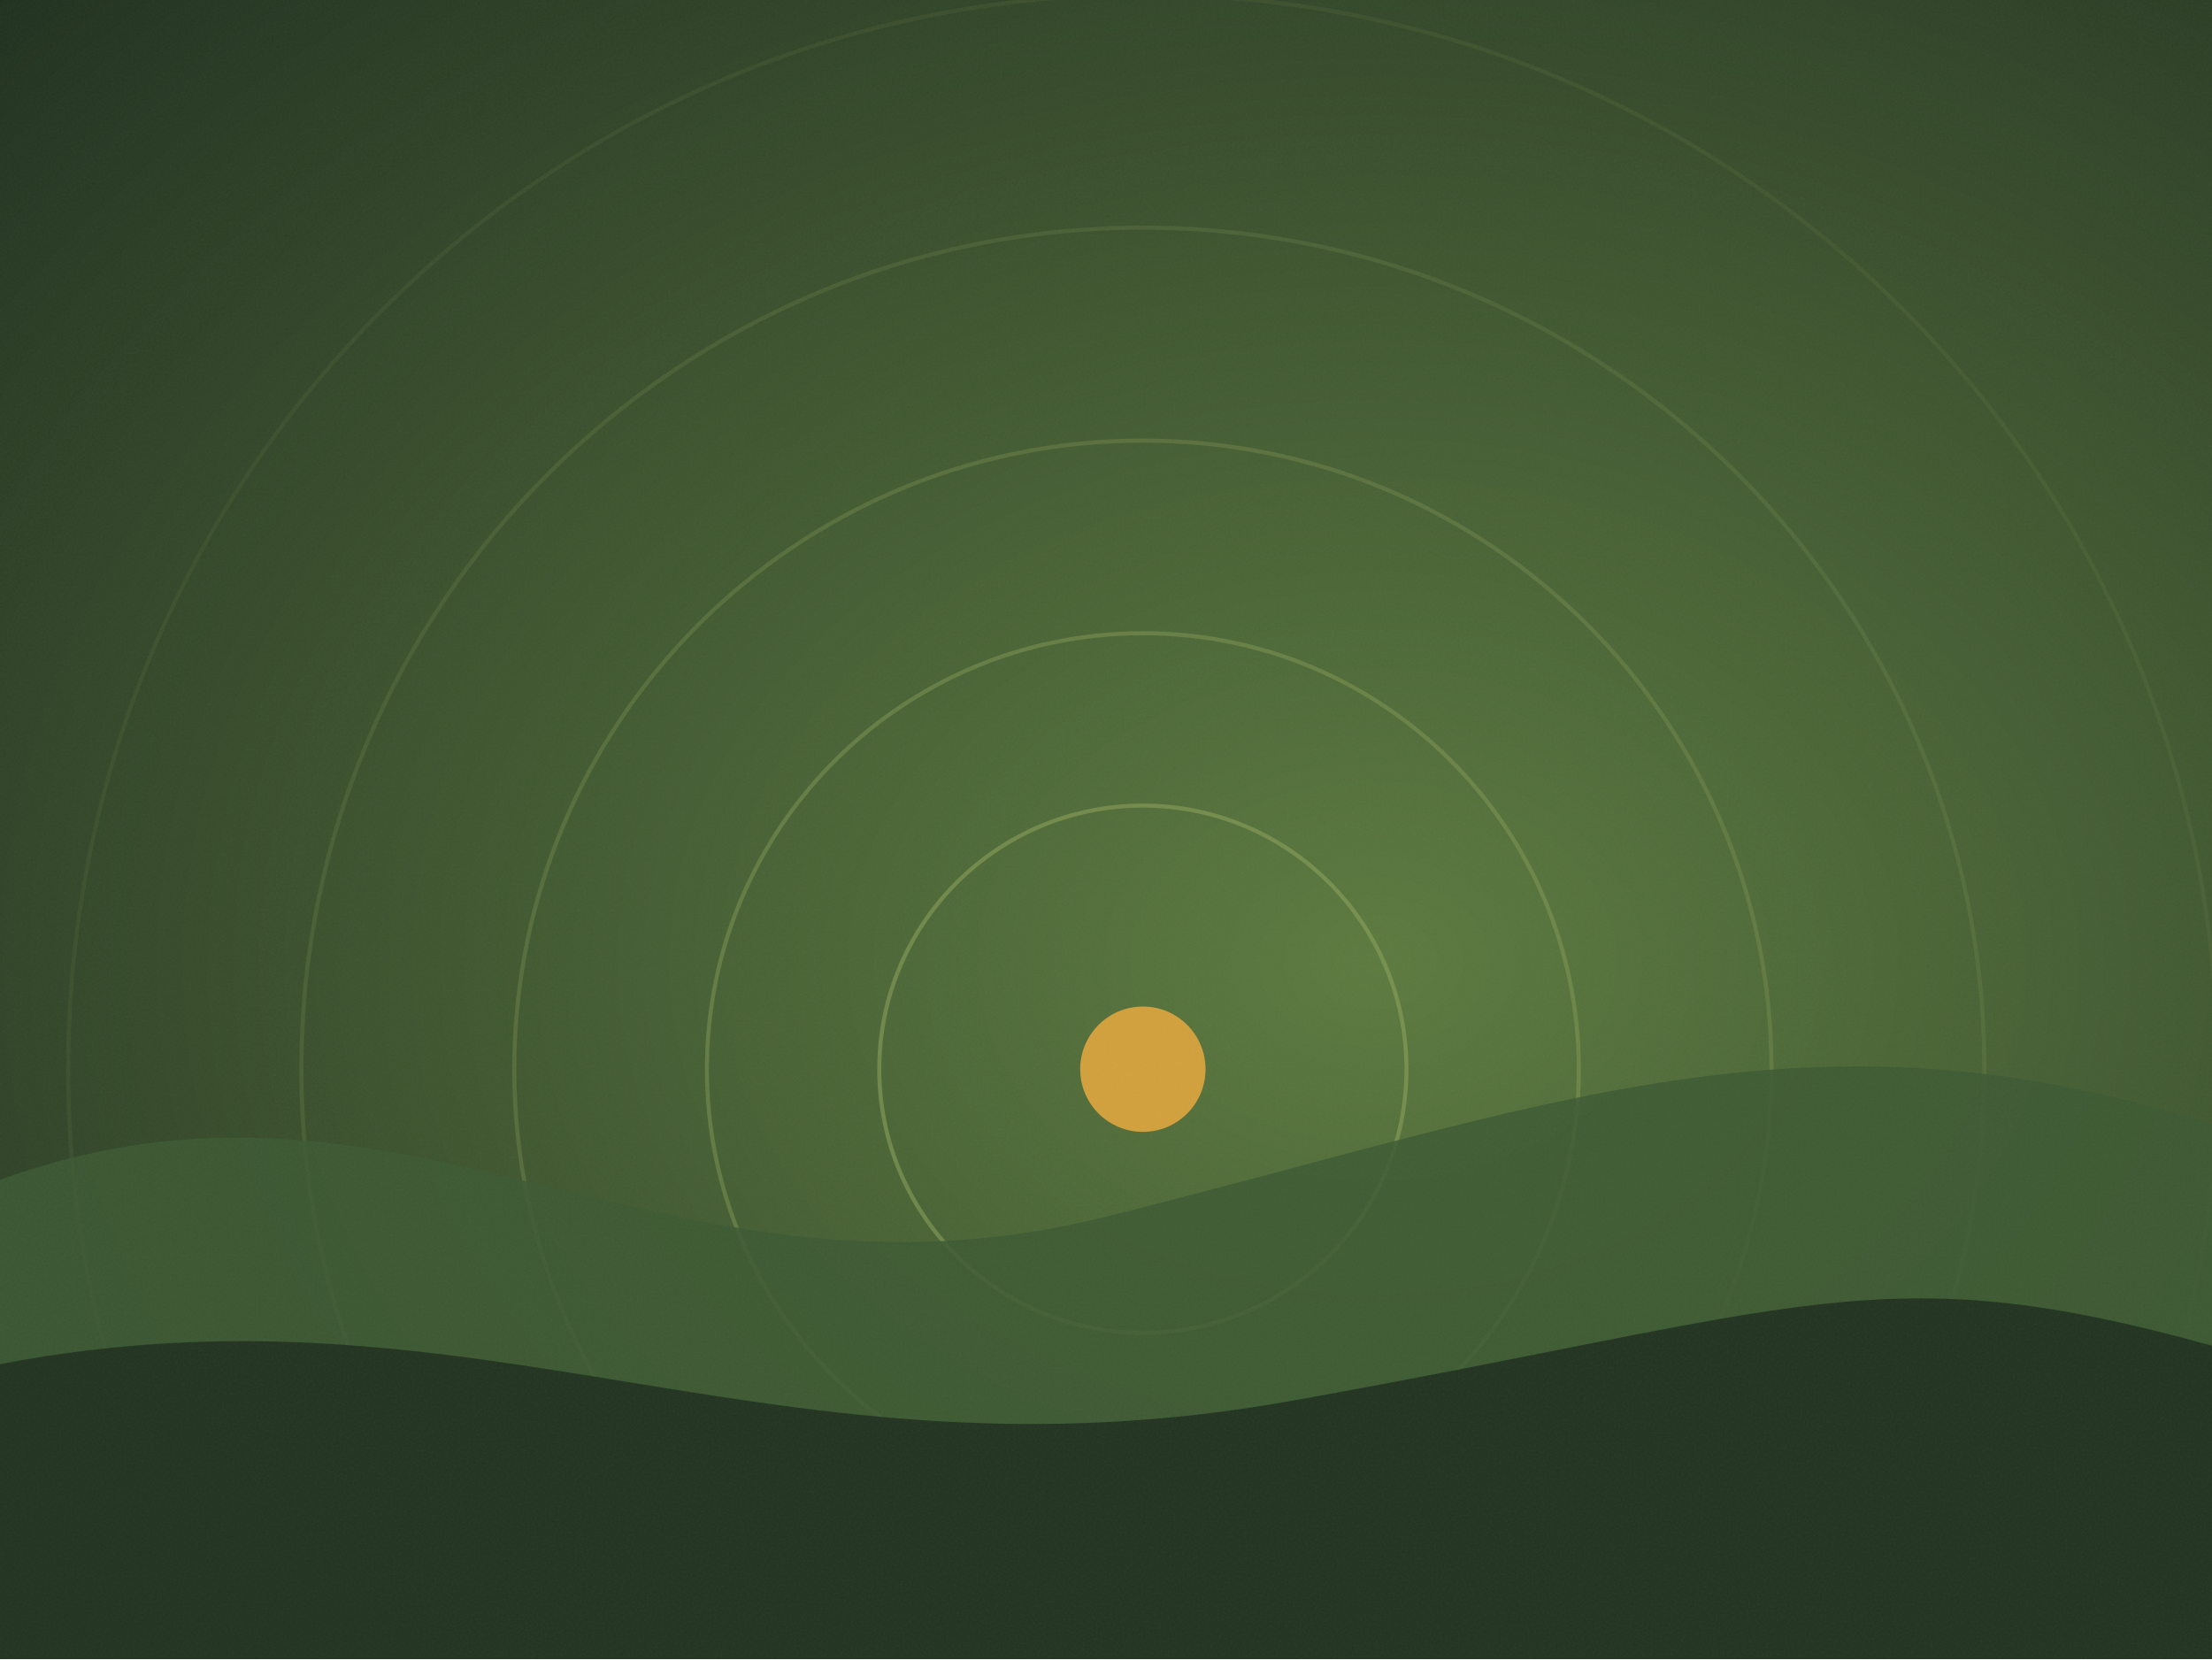
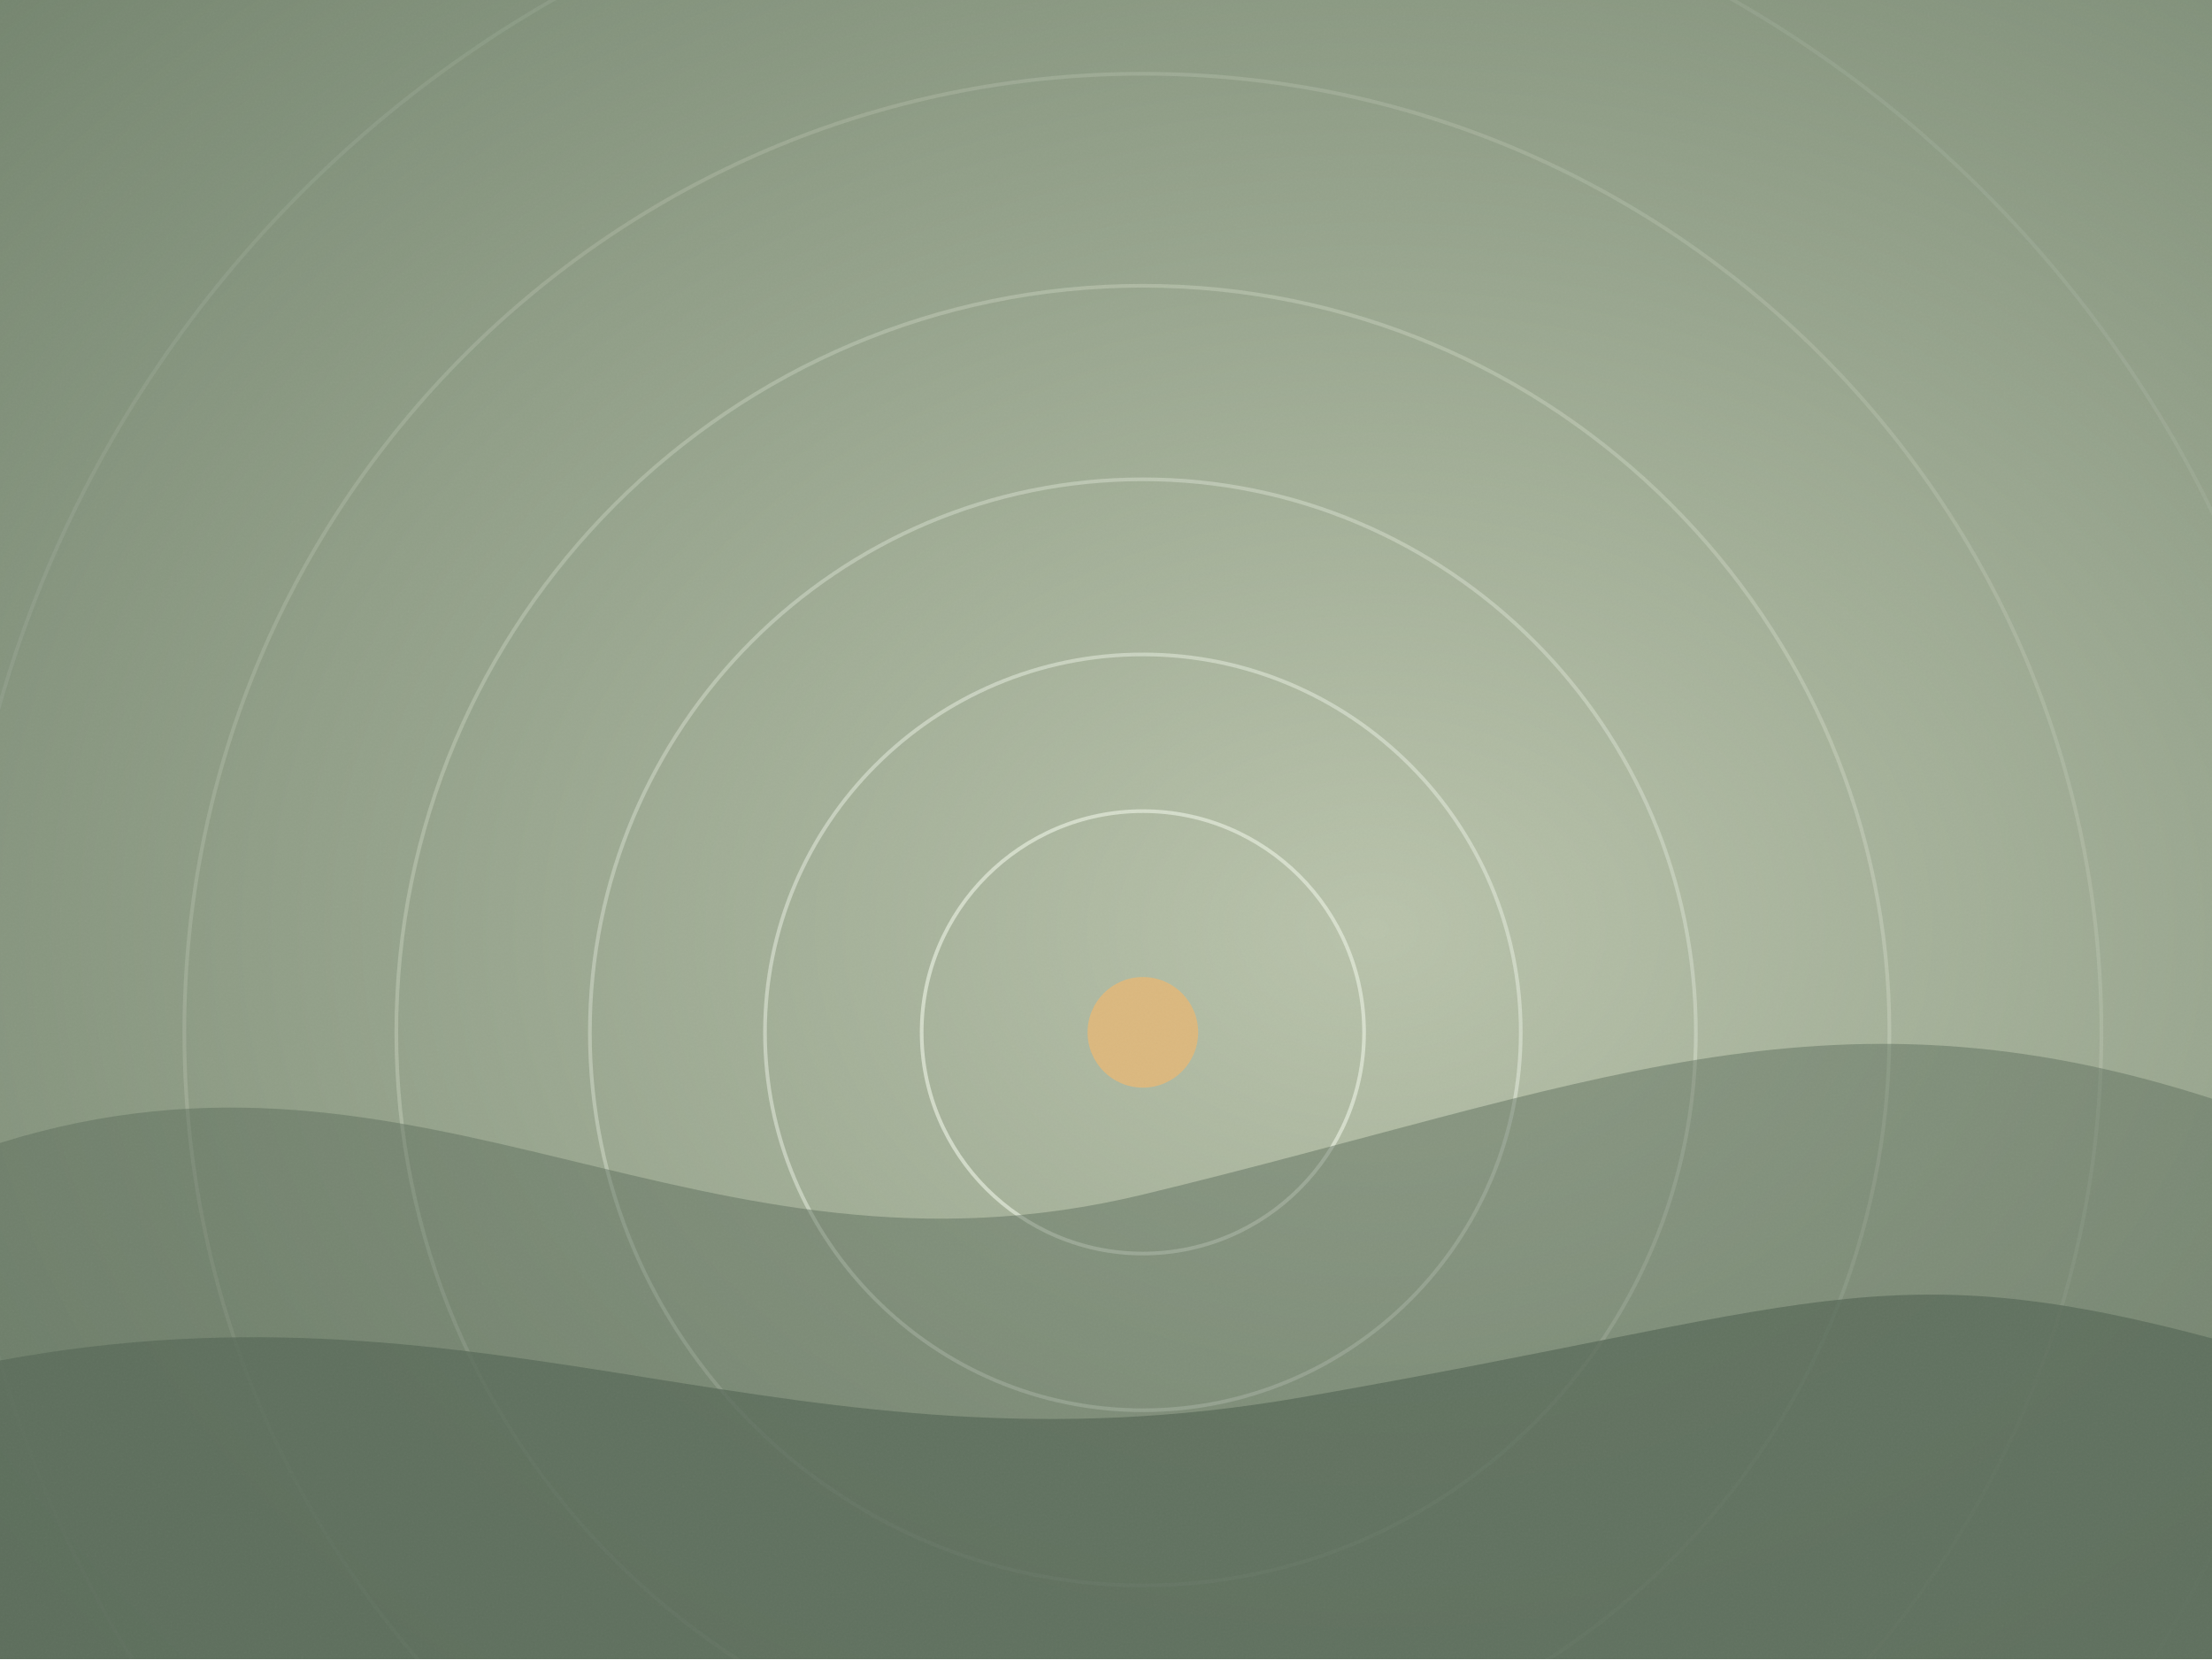
<svg xmlns="http://www.w3.org/2000/svg" viewBox="0 0 1200 900" preserveAspectRatio="xMidYMid slice" role="img" aria-hidden="true">
  <defs>
-     <radialGradient id="g-hero" cx="62%" cy="58%" r="85%">
-       <stop offset="0" stop-color="#5c7a3f" />
-       <stop offset="1" stop-color="#20301f" />
+     <radialGradient id="g-hero" cx="62%" cy="56%" r="88%">
+       <stop offset="0" stop-color="#b9c3ab" />
+       <stop offset="1" stop-color="#71826c" />
    </radialGradient>
    <filter id="f-hero">
-       <feTurbulence type="fractalNoise" baseFrequency="0.85" numOctaves="3" />
+       <feTurbulence type="fractalNoise" baseFrequency="0.9" numOctaves="3" />
      <feColorMatrix type="saturate" values="0" />
    </filter>
  </defs>
  <rect width="1200" height="900" fill="url(#g-hero)" />
-   <g fill="none" stroke-linecap="round" transform="translate(620 580) scale(1.1)">
-     <circle r="130" stroke="#8fa25a" stroke-opacity=".55" stroke-width="2" />
-     <circle r="215" stroke="#8fa25a" stroke-opacity=".40" stroke-width="2" />
-     <circle r="310" stroke="#8fa25a" stroke-opacity=".28" stroke-width="2" />
-     <circle r="415" stroke="#8fa25a" stroke-opacity=".18" stroke-width="2" />
-     <circle r="530" stroke="#8fa25a" stroke-opacity=".11" stroke-width="2" />
+   <g fill="none" stroke="#e4ebdc" stroke-width="2" transform="translate(620 560)">
+     <circle r="120" stroke-opacity=".70" />
+     <circle r="205" stroke-opacity=".55" />
+     <circle r="300" stroke-opacity=".40" />
+     <circle r="405" stroke-opacity=".28" />
+     <circle r="520" stroke-opacity=".18" />
+     <circle r="645" stroke-opacity=".10" />
  </g>
-   <path d="M0 640 C 220 560 360 720 600 660 S 980 540 1200 610 L1200 900 L0 900 Z" fill="#3c5a33" fill-opacity=".85" />
-   <path d="M0 740 C 260 690 420 810 700 760 S 1020 680 1200 730 L1200 900 L0 900 Z" fill="#20301f" fill-opacity=".9" />
-   <circle cx="620" cy="580" r="34" fill="#d2a03c" />
-   <rect width="1200" height="900" filter="url(#f-hero)" opacity=".05" />
+   <path d="M0 620 C 230 548 380 706 620 648 S 990 528 1200 596 L1200 900 L0 900 Z" fill="#586a58" fill-opacity=".45" />
+   <path d="M0 738 C 270 688 430 806 706 758 S 1020 678 1200 726 L1200 900 L0 900 Z" fill="#586a58" fill-opacity=".75" />
+   <circle cx="620" cy="560" r="30" fill="#e0b87a" fill-opacity=".9" />
+   <rect width="1200" height="900" filter="url(#f-hero)" opacity=".045" />
</svg>
